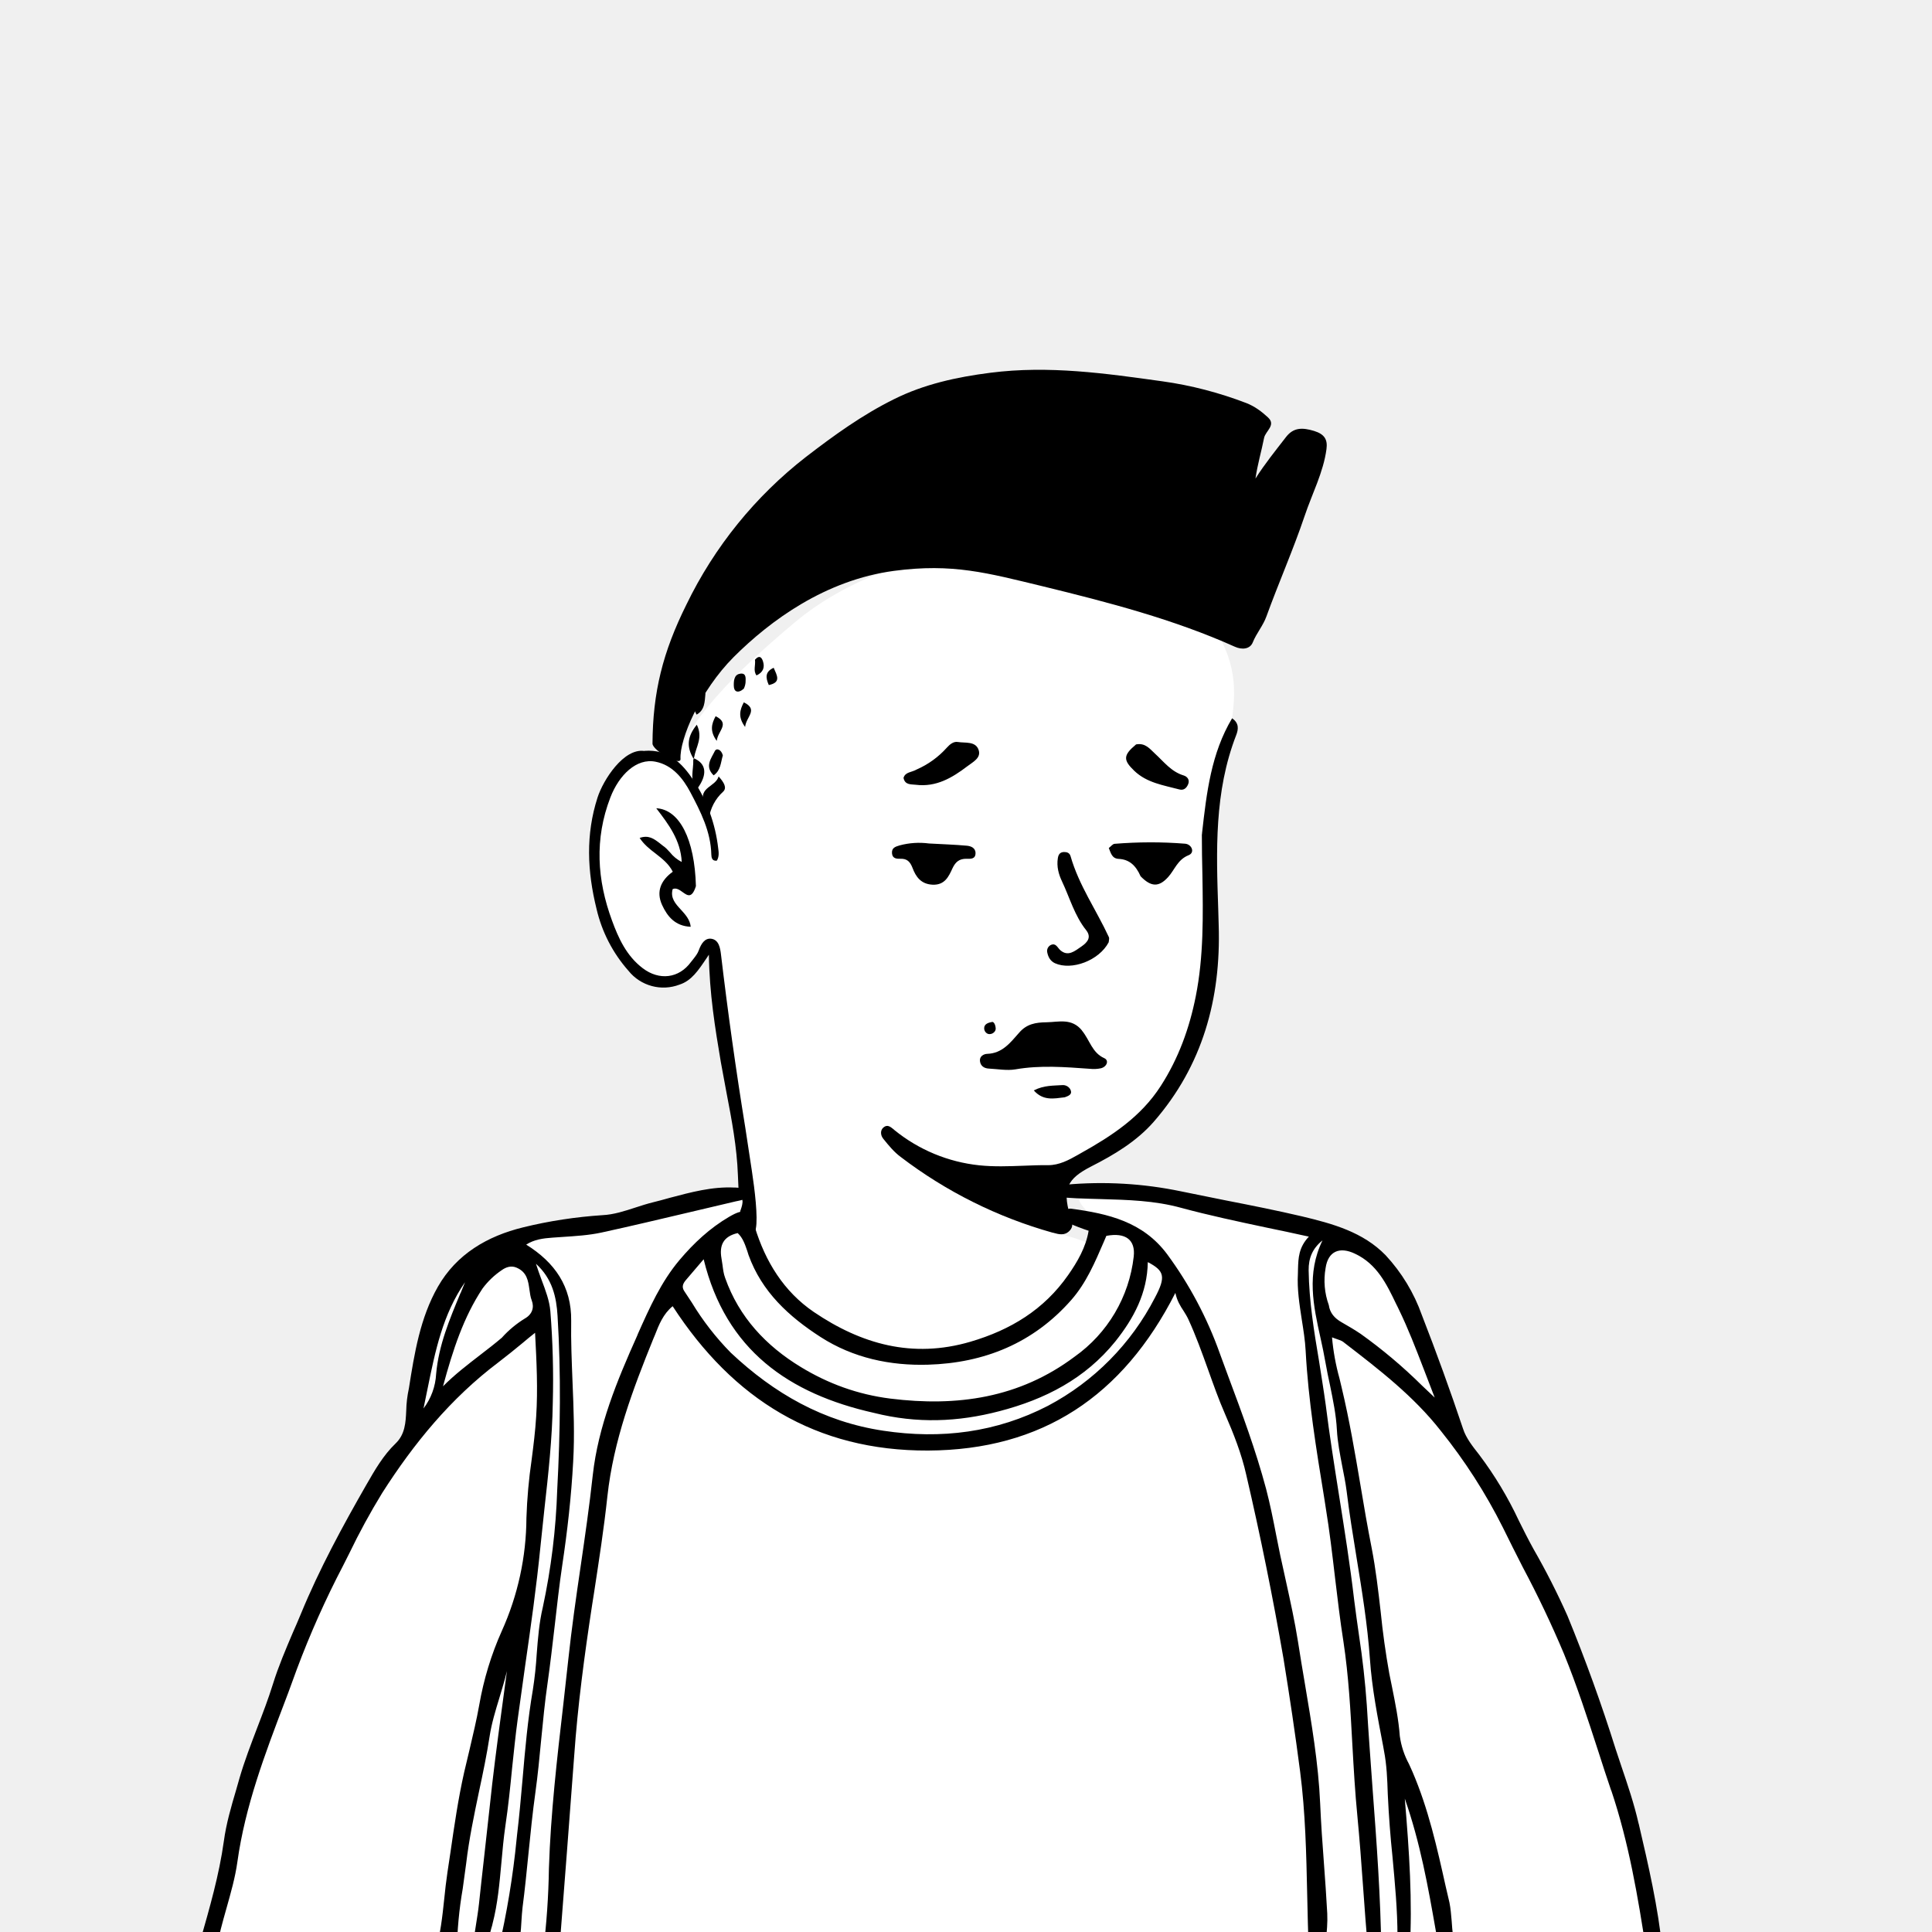
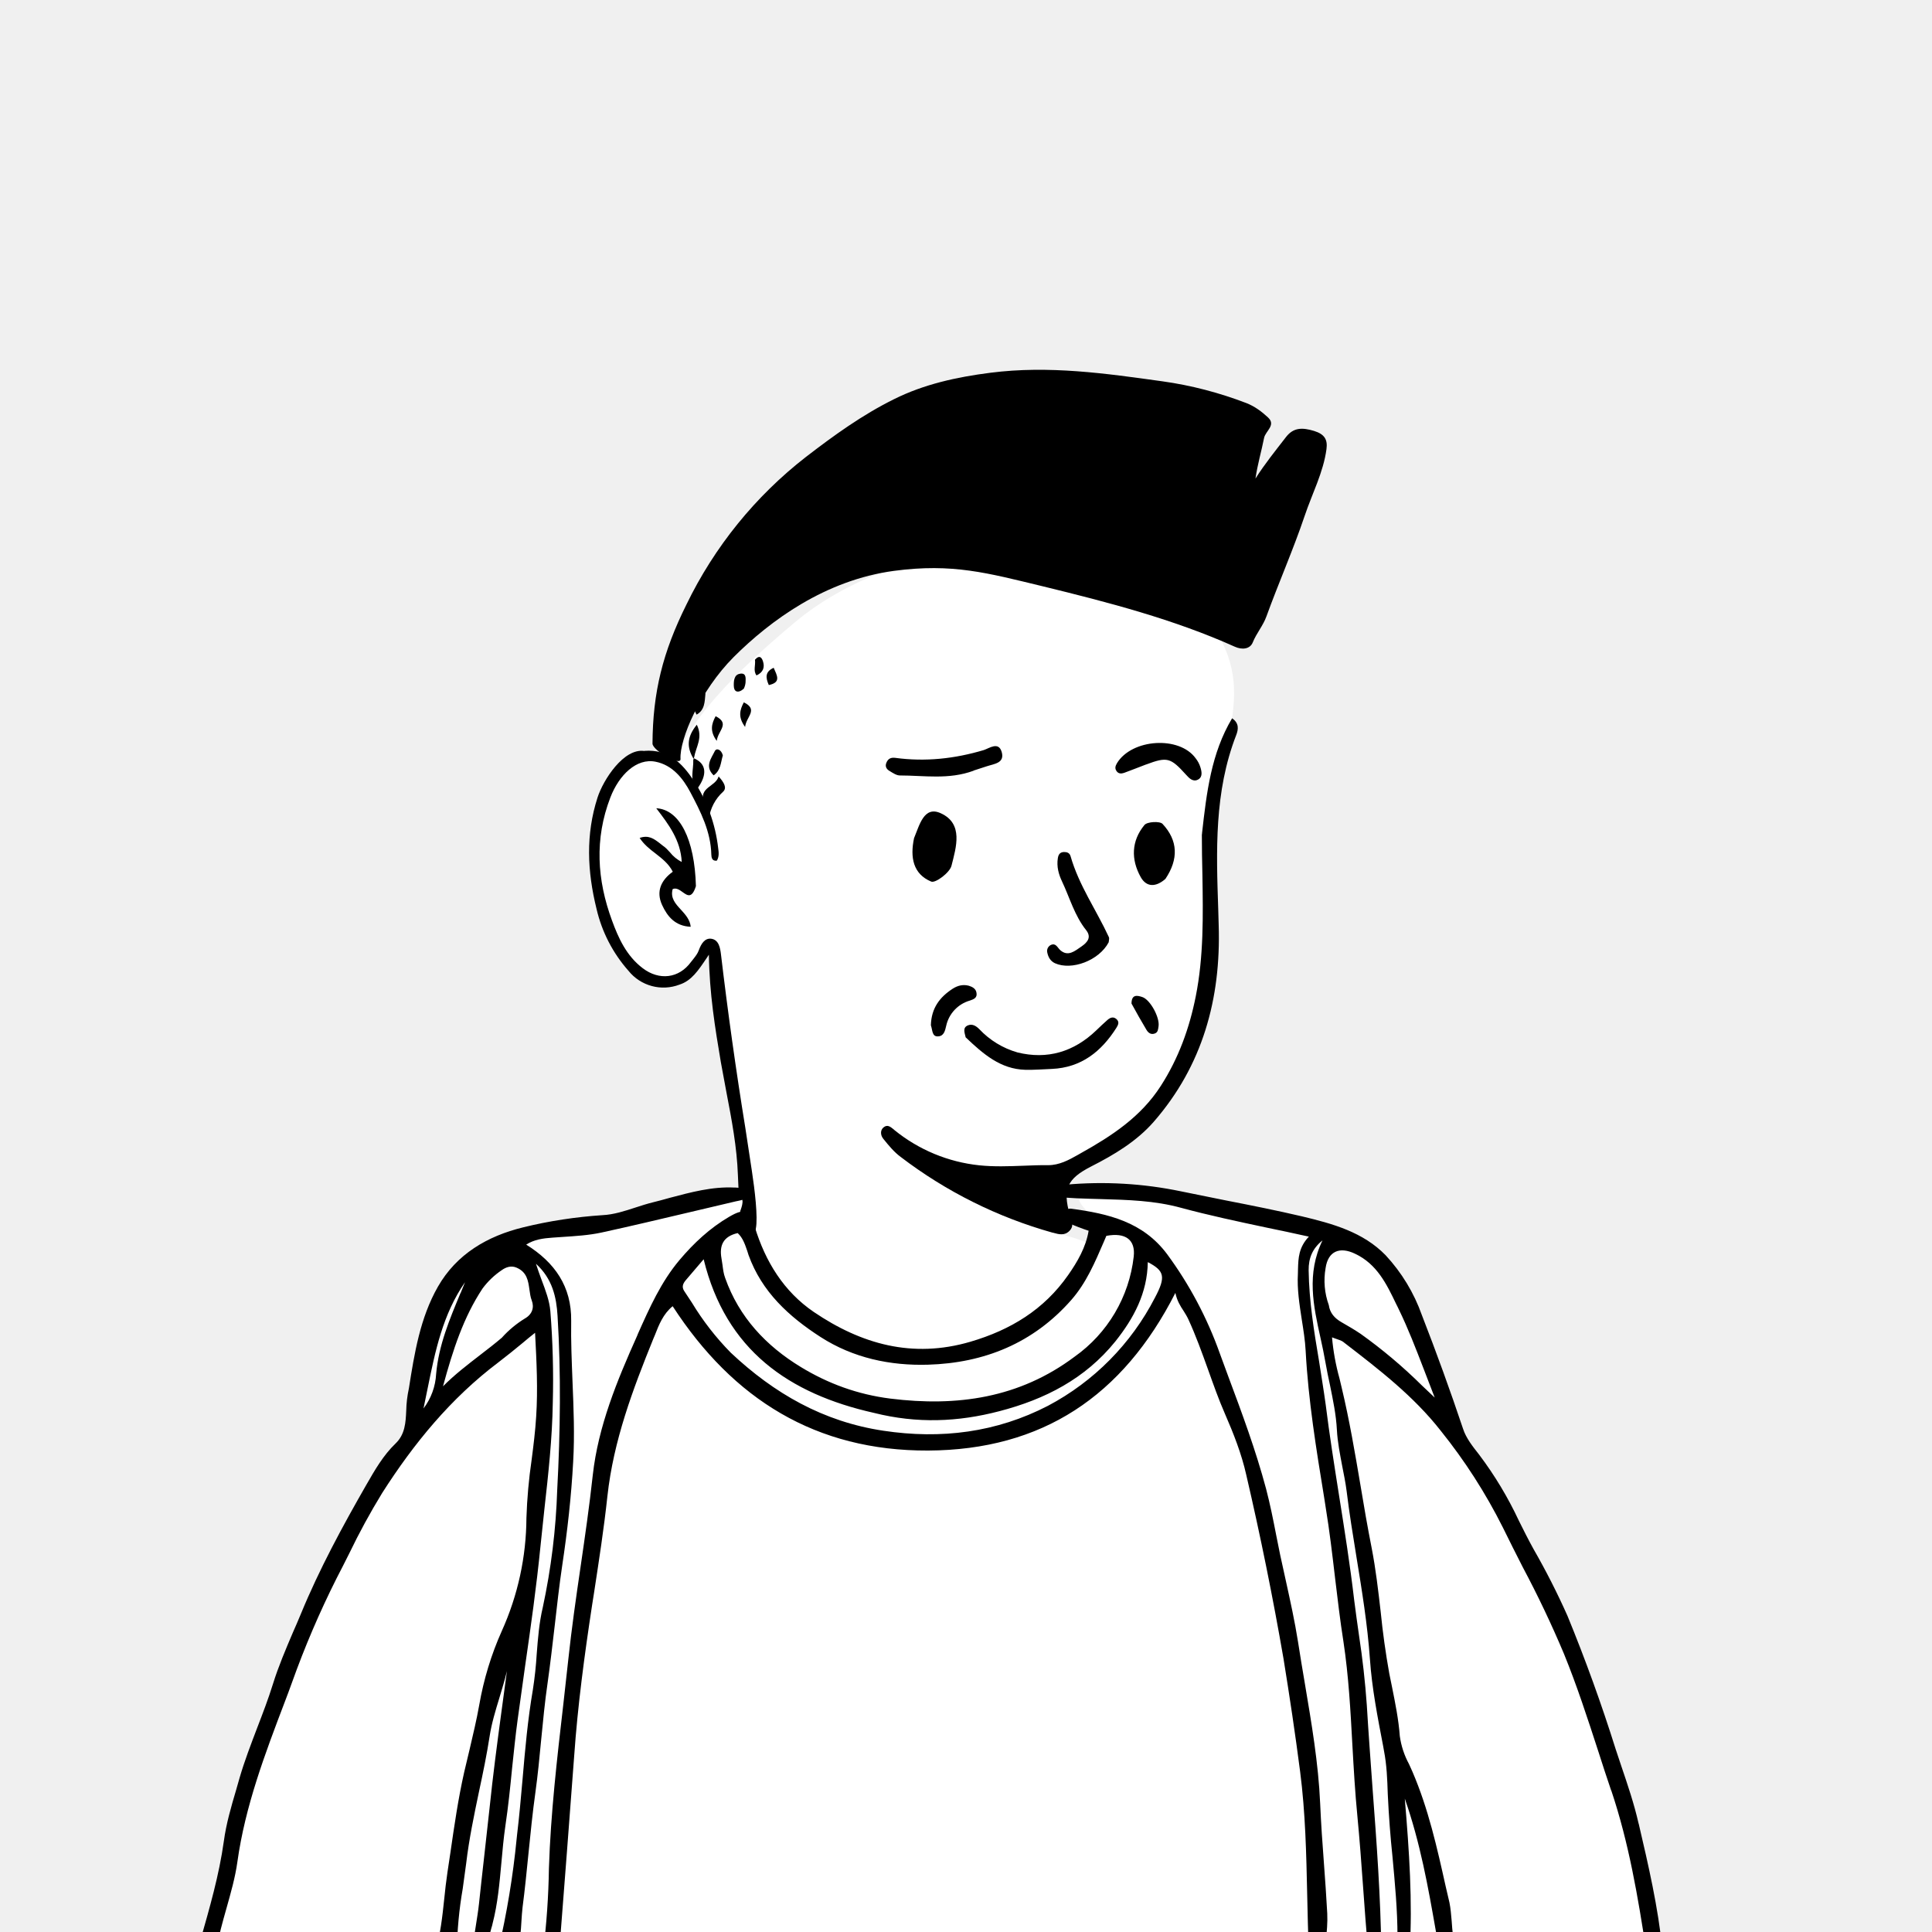
<svg xmlns="http://www.w3.org/2000/svg" viewBox="0 0 1744 1744" fill="none" shape-rendering="auto">
  <mask id="viewboxMask">
    <rect width="1744" height="1744" rx="0" ry="0" x="0" y="0" fill="#fff" />
  </mask>
  <g mask="url(#viewboxMask)">
    <g transform="translate(531 487)">
      <path d="M554 727.7c-99.2 297-363.8 388.6-503.7 19.8-19.3-50.7 31-69.5 66.2-91.9 24.1-15.3 36.8-28.5 35.3-42.2-7-64.4-36.9-243.8-36.9-243.8l-3-5.8s.7-1.6-2.2 1.2c-3 3-9.9 34.2-37 34.2-24.5 0-49.2-10.9-61-86.3C7.2 285.6 9.6 214 40 201c12.5-5.3 24-7.2 35.2-.8 11.3 6.4-13-22 112-126C268.4 6.4 396.7-3.5 448.5 8 500.3 19.5 552 44.8 574.9 98.5c27.8 65-25.9 114.3-14 262.5-2.2 53.6.8 171.2-146.6 210.6-28 7.5-19.3 48.4 22.7 58.4 67 21 117 72.3 117 97.9" fill="#fff" />
      <path fill-rule="evenodd" clip-rule="evenodd" d="m554 266.2.1-1.4c4.1-36.4 8.2-71.7 27.1-103.4 6.5 4.4 5.7 10 3.7 15.2-19.9 51.2-18 104.4-16.2 157.6l.4 14c2.1 66.4-14.5 126.8-58.7 177.5-15.4 17.6-35.8 29.8-56.5 40.3-21.4 11-25.9 20.1-19.2 43.6l.8 2.6c1.4 3.9 2.8 7.9-1 11.8-4.5 4.6-9.5 3.3-14.8 1.8l-.6-.1a406.4 406.4 0 0 1-137-68.3c-6-4.4-10.8-10.3-15.5-16.1l-.3-.4c-2.5-3-3-7.8.5-10.4 3.3-2.5 5.8-.5 8.7 1.8l1 .9a145.5 145.5 0 0 0 76.3 31.7c13.4 1.4 26.6.9 40 .4 7.4-.3 14.8-.6 22.3-.5 10.2 0 18.7-4.7 26.7-9.2l2.8-1.6c27.8-15.5 54.3-32.8 72.2-60.7 16.1-25 25.9-52.2 31.6-80.9 7.2-36.1 6.6-72.7 6-109.8-.3-12-.5-24.2-.5-36.4ZM50.6 190.8c21.9-1.7 34 11.2 44.3 26.3a140.4 140.4 0 0 1 22.4 61.5c.5 3.7 1 7.6-1.2 11.3-4.5.6-4.9-3-5-5.6-.5-20.7-9.7-38.7-18.9-56.1-6.6-12.5-16.2-24.6-31.4-27.6-17.2-3.5-33 12-40.8 32.2-14.5 37.6-12 74.6 1.4 111 5.8 15.9 13.1 32.1 27.8 43.2 14.8 11.3 32.7 9.3 43.6-5.7l2-2.5c2-2.6 4-5.1 5-8 2.1-5.8 5.4-11.2 11.3-10.4 6.8 1 8 8.3 8.7 14a3661 3661 0 0 0 22 156.7l5.9 38.8c2.6 17.1 5.6 41.7 3.6 52.1a28 28 0 0 0-.3 2.2c-.4 2.8-.6 5-4.2 5.5-4.9.8-7-2-7.7-6.4-2.3-17-3-23.6-4-49.6-.9-25.2-5.6-50-10.4-74.9l-5-27c-5.2-30.8-10.3-62-10.8-97l-2 3c-7.6 11.3-13.7 20.5-24.5 24a40.5 40.5 0 0 1-46.1-12.5 127.8 127.8 0 0 1-28.8-55.8c-8.4-34-9.9-67.1.9-100.6 5.2-16.1 23.7-44.7 42.2-42Zm34.6 127.5c4.4 3.2 8.4 6 12-5.4-1.1-42.2-14.7-69.2-35.8-70.3 11.2 14.6 22 28.8 23 48.5a32.3 32.3 0 0 1-10.7-8.8c-2-2.2-4-4.4-6.5-6l-3-2.4c-4.8-3.6-9.7-7.4-17.8-4.5 3.8 5.8 9 10 14.3 14 6 4.7 12 9.3 15.6 16.5-10.6 7.7-15.2 17.7-9.7 29.9 4.8 10.5 11.9 19.2 25.9 19.8-.6-6.3-4.7-10.9-8.8-15.4-5-5.4-9.7-10.6-7.5-18.6 3.2-1.5 6.2.7 9 2.7Z" fill="#000" />
    </g>
    <g transform="translate(178 1057)">
      <path d="m1315.2 701.4-1308.5.9S79.6 422 99 389.8c19.5-32.1 97.6-140.4 96.7-158.8-.9-18.4 1.5-83.8 14.7-109.6 13.2-26 55.2-61.3 71.6-64 16.4-2.5 71.7-5 106.2-13.7 34.5-8.6 66.4-19.3 101.5-19.3 5.7 0 .2 12.5.2 12.5s1.8 122.3 164.8 130c121.5 5.7 161.7-117.6 161.7-117.6s-26.7-23.8-18.6-24.4c95.6-8.2 145.7 13.2 174.7 18.8 26.8 5.2 49.2 5.2 76 24.2 30.7 21.7 46.5 71 80.9 146.5 39.3 86.6 194.1 349.3 185.8 487.6" fill="#fff" />
      <g fill-rule="evenodd" clip-rule="evenodd" fill="#000">
        <path d="M1003.5 704.5c-.8-17-1.1-34-1.5-50.9-.8-37.1-1.6-74.3-6.4-111.5-4.4-34-9.5-68-15-101.9A2951.8 2951.8 0 0 0 947 274.4c-4.2-18.9-11.5-37.4-19.3-55.3-5.7-13-10.4-26.4-15.2-39.8-5.5-15.3-11-30.6-17.8-45.4-1.2-2.6-2.7-5-4.2-7.4-3-4.5-6-9.3-7.5-16.4-47.5 93.4-120.4 141.8-223.2 142.3-101.2.4-176-46.2-230.6-130.3-8.6 7-12.5 17-16 26l-1.4 3.3c-18.6 45.9-36 92-41.5 142.2-3.1 29-7.6 58-12 86.8l-1.8 11.4c-6.9 45.2-13 90.7-16.2 136.4-4.3 58-8.8 116-13.4 175.2-4.7 1.1-9.1 1.1-14.6 1.1a688 688 0 0 0 5.2-74.8c1.6-49.7 7.3-99 13-148.2L335 441c3-28 7-56 11.1-83.8 4-27.5 8-55 11-82.7 4.9-44 21.9-85.2 40-125.6l.8-2c10.4-23.3 20.8-46.7 37.5-66.5 12.9-15.3 27.5-28.9 44.8-39 13.9-8.1 18.4-6.4 23.1 9 9.6 31.5 26.3 58.5 53.3 76.9 42.8 29 89 42.2 141.3 26.9 36.5-10.7 66.6-29.1 88.3-60.2 8.4-12 16-25 18.5-40a205.3 205.3 0 0 1-18.2-7v-.1c-3-1.4-6.7-3-5.1-7.5 1.2-3.4 4-5.9 7.8-5.3 33.1 4.5 64.5 11.7 86.4 41.1a347 347 0 0 1 47.4 89.2l7.5 20.4c12.6 33.7 25.1 67.4 34.4 102.2 3.6 13.8 6.4 27.7 9.1 41.7l3.6 17.9 5.2 23.7c4 18.2 8 36.3 10.9 54.7 2 12.6 4 25.2 6.2 37.8 6 35.8 12.2 71.7 13.8 108.2.8 18 2 36 3.4 54 1.1 15 2.2 30.1 3 45.3.4 8.2-.4 16.5-1.3 25l-.8 8.6c-4.8.6-9.7.9-14.6.7ZM818.4 64c-8 18.5-15.8 37-29.3 52.4-34.3 39.1-78.7 57-129.4 58.5-34 1-67.5-6-97-25-28.5-18.4-53-40.7-65-74l-1.2-3.8c-2-5.8-4-11.8-8.6-16-13.2 3-16.7 11.3-14.6 23l.9 5.8c.5 4 1 8 2.4 11.7 12.5 35.4 37 61.4 68.3 80.4 24.6 15 51.4 24.8 80.8 28.5C686 213 742.2 205 792 167.7a128.3 128.3 0 0 0 53.4-90.4c1.7-15-7.2-22-24.7-18.7l-2.3 5.4ZM457.2 79.8c20 82 77 121.4 153.7 138.6 39 9.8 76 8.2 113.1-1.5 41.3-10.7 77.6-29.3 104.8-63 16.6-20.8 28.9-43.7 29.3-71.6 15 7.8 16.5 13.2 6.5 32A229 229 0 0 1 768 212c-46.4 24-96.4 30.4-148.6 22.5-54.2-8.1-98.7-33.7-137.7-70.4a245.5 245.5 0 0 1-35.2-45.3l-6.8-10.3c-2.7-4-1-7.2 1.7-10.3a4082.7 4082.7 0 0 1 15.8-18.5Z" />
        <path d="M215 704.5c4.6-15.4 6.3-31.3 8-47.3.8-8 1.7-16 2.9-24l2.7-18c3.5-24.2 7-48.4 12.4-72.4l4.9-20.6c3.1-13.3 6.3-26.6 8.7-40.1 4-23 10.8-45.5 20.4-66.9a251 251 0 0 0 22.2-102 470 470 0 0 1 4.7-52.5c1.7-13 3.3-26 4.1-39 1.6-24.7.4-49-1-75.6-3.8 3-7.5 6-11 9a714 714 0 0 1-22 17.6c-43 32.4-76.4 73.2-105 118a613.1 613.1 0 0 0-29.8 54.7c-3.8 7.5-7.5 15-11.4 22.4A833.1 833.1 0 0 0 85.5 462c-2 5.8-4.3 11.5-6.4 17.2-17.9 47-35.8 94.2-42.8 144.4-2 14.4-6 28.2-9.9 42.1-3.5 12.4-7 24.8-9.3 37.9-5.5 1-10.8 1-17.1 1l2.8-9.8c8.4-29.5 17-59.1 21.3-90 2.1-15.6 6.6-31 11.1-46.2l3-10.5c4.5-15.5 10.3-30.5 16-45.5 5-13 10-26 14.2-39.5 4.9-15.8 11.5-31.2 18-46.5 2.5-5.7 5-11.3 7.3-17 16.6-40.3 37.4-78.6 59-116.3l.3-.5c7.4-12.9 15-26.1 26-36.7 8.7-8.3 9.2-19 9.7-29.7a105 105 0 0 1 2.4-20.1c5-31.7 10.1-63.6 26.2-91.8 16.8-29.4 44.6-45.7 77-53.6 23.6-5.8 47.6-9.4 71.8-11 10-.5 19.8-3.7 29.6-6.9 5.2-1.7 10.5-3.4 15.8-4.7 5-1.2 10-2.6 15-4C445.8 19.2 464.9 14 485 15h1c4 .2 8.3.3 9 5.5.6 5.1-3 5.8-6.6 6.5l-2 .4-42 9.9C418 43.5 391.7 49.8 365 55.6c-11.5 2.5-23.5 3.2-35.4 4l-8.8.6c-8.6.6-16.7 1.7-23.8 6.3 25.8 16.1 41 37.8 40.6 68.8-.3 18.3.5 36.5 1.2 54.8 1 24.1 2 48.2.6 72.3-1.7 31.5-5.2 62.6-9.9 93.8-2.7 18.1-4.7 36.4-6.8 54.6-2 17.2-4 34.4-6.4 51.5-2.5 17-4.1 34.2-5.8 51.3-1.5 15.8-3 31.6-5.2 47.4-2.6 18.5-4.4 37-6.3 55.6-1.6 16-3.2 32.2-5.3 48.2-.5 4-.7 8.2-1 12.3-.5 8.7-1 17.5-4 26.5-5.7 1-11.4 1-17 0a770 770 0 0 0 16.7-101l.4-3.8c2-16.5 3.4-33 4.9-49.6 2.3-27 4.7-54 9.3-80.8a345 345 0 0 0 3.5-32.5c1.1-14.1 2.2-28.2 5.5-42.1a595 595 0 0 0 13-106c2.8-52.3 3.5-104.8.3-157-1-16.7-4.6-33.5-19.5-47 1.6 5 3.3 9.7 5 14.3 3.7 9.8 7.2 19 8 28.5a779 779 0 0 1 2.2 82.7c-.5 32.2-4 64.2-7.6 96.2l-3.5 33.1C306.3 375 301.2 411 296 447l-6.7 48.1c-2 14.5-3.4 29.1-5 43.7-1.7 17.5-3.5 35-6.1 52.4-1.6 11-2.6 22.2-3.6 33.3-1.7 18.5-3.3 37-8 55.1-.2 1.2-.6 2.5-1 3.7-1.9 6.8-4 14-.5 21.3a100 100 0 0 1-16.7-1c.8-7.8 2-15.3 3.2-22.7 1-6.5 2.1-13 2.8-19.6 1.4-13.7 3-27.3 4.5-40.9l5-45.1c3-29 6.8-57.9 10.7-86.8l5-37c-2 8.2-4.4 16.2-6.8 24.1-3.5 11.5-7 22.9-8.8 34.6-2.6 16.8-6 33.3-9.6 50-4.5 21.5-9 43-11.6 65l-3.1 22.7a361 361 0 0 0-5.3 56.7H215Zm60.3-554.3a93.8 93.8 0 0 1 20.5-17c6.7-3.8 8.6-10 6.2-16.3-1.2-3-1.6-6.5-2.1-9.9-1.1-7.8-2.2-15.7-11.6-19.7-5-2.2-9.8-.3-13.3 2.2a70.8 70.8 0 0 0-17.4 16.6c-17.2 26-26.7 55.2-35.7 88.3 11-11 22.2-19.5 33.3-28.1 6.8-5.2 13.5-10.4 20.1-16Zm-37.6-40c-9.8 23.6-19.7 47-22 73a56.4 56.4 0 0 1-11.4 31.2l3.7-18c6.8-33.4 13.6-66.9 33.8-96l-4 9.8ZM1276.5 559.3c15.8 47 24.1 96 31.6 145.2 5.5 0 10 0 14.6-1-4-39.4-12.7-76.7-21.4-114l-.2-.6c-4-17.6-9.8-34.7-15.6-51.8l-5-15a1501 1501 0 0 0-43.6-120.6 660.7 660.7 0 0 0-30.5-60c-4.7-8.5-9-17-13.3-25.7a333 333 0 0 0-35.9-59.7c-5.8-7.4-11.8-14.9-14.5-23.3a2262.2 2262.2 0 0 0-37.2-102.7 155.7 155.7 0 0 0-32.7-54c-20.4-21-48-28.5-75.1-35-23-5.4-46.1-10-69.2-14.5L888 18.4a354 354 0 0 0-103.9-6c-5.5.5-10 1.8-12 10.6 14.6 1.7 29.2 2 43.7 2.4 24.2.7 48.4 1.3 72.4 7.9 25.2 6.8 51 12.3 77.4 17.9 12.5 2.6 25 5.2 37.9 8.1-9.2 9.7-9.5 19.4-9.8 29l-.1 4.5c-.8 14 1.4 27.7 3.5 41.4 1.5 9.4 3 18.8 3.5 28.2 2.4 44.8 9.6 89 16.8 133l1.3 8.4c3.5 21.3 6 42.7 8.5 64 2.3 19 4.5 38.1 7.5 57 4.7 31 6.4 62.4 8.1 93.7 1.2 21.3 2.4 42.6 4.5 63.9 2 21 3.6 42.1 5.1 63.3 1.4 19.6 2.8 39.2 4.7 58.8h11.8c-.6-49.1-4.2-98-7.9-147-1.8-25.2-3.7-50.3-5.2-75.4a769.2 769.2 0 0 0-7-62.6c-1.6-10.8-3-21.5-4.4-32.2-3.7-31.7-8.7-63.2-13.7-94.7-4.3-27.2-8.6-54.3-12-81.6-1.8-13.2-4-26.2-6-39.3-4.6-27.2-9-54.3-9.4-82-.1-11 3.4-19.7 12.5-27-14.6 30.1-8.2 59.2-1.8 88 1.7 7.7 3.3 15.2 4.6 22.8 1.2 6.7 2.5 13.3 4 20 2.7 13.3 5.5 26.7 6.2 40.2.6 11.2 2.8 22 4.8 32.7 1.5 7.5 3 15 4 22.7 2.4 19.7 5.6 39.3 8.8 59 5 30.6 10 61.2 12.2 92.3 1.8 26.5 7 52.9 12 79l.7 4c2.5 12.8 3 25.8 3.4 38.4l.1 2.1a972 972 0 0 0 4.2 55.3c2.2 24 4.5 47.9 4.5 72l-.3 4.4c-.1 2.4-.3 5-.1 8a47 47 0 0 0 11.4 1c2.7-45.3-.4-90.4-4.4-138 14 40 21 79.4 28 119.4l3 17.4c5.4 1 11 1.2 16.5.3-4-8.8-4.6-17.9-5.2-26.8-.5-5.6-.9-11.1-2-16.5l-3.4-14.6c-7.8-35-15.6-70-30-103.5l-3.1-6.9a74 74 0 0 1-8.3-25.2c-1.1-15-4.1-29.7-7-44.2l-2.5-12.3a723.9 723.9 0 0 1-7.8-56c-2.2-19.1-4.4-38.3-8.1-57.3-3.7-18.8-7-37.7-10.1-56.6-5-29.5-10-59-17-88.3l-2-8.4a204.3 204.3 0 0 1-6.7-36.9c1.6.7 3.1 1.1 4.4 1.6 2.4.8 4.2 1.4 5.7 2.5l1 .8c31.2 24 62.6 48.2 87.1 79.5a488.4 488.4 0 0 1 56 87.2c5.8 12 12 24 18 35.9a951.4 951.4 0 0 1 37.1 78c11.8 28.9 21.4 58.5 31 88 3.8 12 7.7 23.8 11.7 35.6Zm-243.6-422.8c-6.1-3.5-10.4-8.2-11.4-15.4a65 65 0 0 1-2.9-33.4c2.2-15.3 12.7-19.6 26.5-13 19.9 9.3 28.6 27.5 37.1 45.2 1 1.8 1.8 3.7 2.7 5.5 8.2 16.9 15 34.5 22.2 53.2l10 26-11.4-10.8a453.4 453.4 0 0 0-55.4-46.7c-5.6-3.8-11.5-7.2-17.4-10.6Z" />
      </g>
      <g transform="translate(396 278)" style="mix-blend-mode:difference" />
    </g>
    <g transform="translate(266 207)">
      <g fill="#000">
        <path d="M323 464.2c.3-46.6 9.3-82.5 30.6-125.4a377 377 0 0 1 108-133.4c25.1-19.3 50.6-37.8 79.5-52.1 27.1-13.5 56.4-19.9 86.8-23.8 53-6.8 104.3.6 155.3 7.7 26 3.6 51.5 10.3 76 19.7 7.6 3 13.8 7.7 19.4 12.9 7.5 6.9-2.2 12.3-3.5 18.4-2.4 12.2-6 24.2-7.8 36.8 8.2-13 18-25.1 27.5-37.4 6.9-9 15-8.7 25.4-5.6 9.7 3 12.3 8 11.2 16.4-2.8 21-13 40.3-19.7 60.3-10.3 30.5-23.5 60.4-34.5 90.7-3 8.4-9 15.2-12.3 23.4-2.5 6.3-9.8 6.9-16.2 4-55-24.7-114.2-40.1-173.6-54.6-49.8-12-81.2-20.9-134-13.9-62 8.3-111.6 44.7-144.8 77.8-30.4 30.5-49 74.3-48 92 .5 7.1-25.3-7.6-25.3-13.9ZM369 517.5c-3.9-14.3 10.8-14.1 13.7-23.6 4.8 5.3 7.8 10.3 4 13.8a40.2 40.2 0 0 0-12.8 24.3c-5.9-4.4-4-9.4-5-14.5Z" />
        <path d="M360.4 477.5c11.2 4.8 12.5 14.6 3 27.5-7.4-7.6-3.2-16.7-3.6-26 .3-1.3.6-1.5.6-1.5ZM386.5 474.9c-2 6.6-1.8 13.5-8.3 18-8.4-8.1-2-15.5 1-21.8 1.6-3.3 6-1.4 7.3 3.8ZM370.8 419.1c-.7 7.3-.5 14.8-8 19-6.6-12.3-5.2-17.7 6-20.3 1 0 1.6.9 2 1.3ZM360 477.8c-6.2-10.2-6-19.6 3-30.6 5.8 11.8-.8 19.9-2.4 29.4-.2 1-.5 1-.6 1.2ZM405.4 414.7c-5.3 4.6-9 2.7-9-2.6-.1-4 0-10.3 5.9-11 5.6-.7 4.8 4.4 4.7 8-.2 2-.7 3.8-1.6 5.6ZM380 439.5c13.4 6.8 2 13 1 22.3-6.5-8.9-4.7-15.4-1-22.3ZM405.5 427c13.4 6.7 2 12.9 1.1 22.2-6.6-8.9-4.8-15.4-1.1-22.3ZM415.5 388.5c4.3-4.8 6.3-1.6 7.3 1.7 1.7 5.5-.1 9.8-5.9 12.5-3.2-4.3-.7-9-1.4-14.2ZM428 411.4c-2.9-6.6-3.6-12 4.4-15.6 3 7 7 13.2-4.4 15.6Z" />
      </g>
    </g>
    <g transform="translate(791 871)">
-       <path d="M185.6 59.2c7.2 8.7 9.1 20 20.2 25 4.5 2 2.4 7.7-2.9 9.1a31 31 0 0 1-10.1.5c-22.4-1.6-44.7-3.4-67.2.5-7.7 1.3-16-.3-24-.7-4.3-.2-7.5-2.4-8-6.8s3.5-6.4 6.5-6.5c13.7-.4 21-10.2 28.8-19 6.8-8 15-9.4 24.8-9.5 11.1-.2 22.7-4 32 7.4ZM170.2 119.5c-10 1.2-19.5 3.4-28-6.2 9.4-4.8 17.9-4.2 26-4.8 3-.2 6.9 1.9 7.6 5.7.5 2.9-2.3 4.1-5.6 5.3ZM107.8 57.2c.3 4-5 6.8-8.2 4.4a5.4 5.4 0 0 1-2.2-4.4c0-3.9 3.8-5.1 7.2-5.7 1.3-.2 2.9 1.9 3.2 5.7Z" fill="#000" />
+       <path d="M80.7 65.4c-1.1-4.6-2.8-8.8 2-10.8C86.7 53 90 55 93 58a76 76 0 0 0 34.4 21c27 6.7 51-.5 71.2-19.9 3.4-3.2 6.7-6.5 10.2-9.5 2.4-2 5.1-3.2 8-.7 3 2.7 1.5 5.4-.1 8-13.6 21.4-31.7 35.8-58.1 37-8 .3-16.1 1-24.1.8-22.4-.6-38-14.3-53.8-29.3ZM49.3 54.5c.4-15.5 8-25.4 19.7-33 4.7-3 9.4-4 14.5-2.7 3.3 1 6.5 2.7 7 6.6.7 4.3-2.4 5.6-6 6.8a30.5 30.5 0 0 0-21.4 22.9c-1 4.3-2 9-7 9.4-5.9.6-5.2-5.4-6.8-10ZM230.4 35c0-8.8 5.4-7.4 9.7-6 7.2 2.3 16 18.6 14.7 26.5-.4 2.5-.4 5.3-3.3 6.4-3.4 1.3-5.8-.4-7.5-3.1a710 710 0 0 1-13.6-23.9Z" fill="#000" />
    </g>
    <g transform="translate(653 805)" />
    <g transform="translate(901 668)">
      <path d="M99.8 182.6c-8.7 16.5-33.4 25.7-48.5 18.9-4.3-2-6.2-5.8-7-10-.5-2.7.9-5.3 3.3-6.5 4.6-2 5.8 2.3 8.6 4.8 7 6 13 .7 19-3.4 5.8-4 9.1-8.5 4.3-14.7-10.5-13.1-14.8-29.2-21.8-44-3.1-6.5-5-13.5-3.8-21 .5-3.3 1.9-5.5 5.6-5.6 2.8 0 5 .8 5.9 3.8 7.5 26.3 23.3 48.6 34.6 73.1.5 1 0 2.5-.2 4.6Z" fill="#000" />
    </g>
    <g transform="translate(610 680)">
-       <path d="M419.6 111c-4.2-9.5-9.9-15.2-19.8-15.7-6-.3-7-5.1-8.9-9.8 2-1.5 3.5-3.7 5.3-3.8 21.1-1.7 42.4-1.8 63.5-.1 6 .4 9.3 8 3.2 10.4-10 4-12.5 13.2-18.5 19.8-8.2 9-15.2 9.1-24.8-.8ZM228.6 81.4c12.2.7 23.1 1 34 2 3.6.3 8 1.8 8 6.7 0 5.6-4.6 5.2-8.3 5.1-6.3 0-9.7 2.7-12.5 8.6-3.4 7.4-6.9 15.3-18 14.8-10.5-.5-15.1-7.2-18.1-15.2-2.2-5.7-5-8.4-11-8.2-3.4.1-7.1-.2-7.5-4.9-.4-5 3-6 7-7.2a67.9 67.9 0 0 1 26.4-1.7Z" fill="#000" />
+       <path d="M215.1 76.6c5-12 9-29.4 24.1-22.5 20.7 9.4 13.9 30.7 9.7 47.4-1.6 6.3-14.5 15.9-18.3 14.3-16.3-6.8-19.2-21.7-15.5-39.2ZM442 113.4c-8.6 7.5-17 7.6-22.2-1.5-9-16-8.6-32.8 3.3-47.2 2.5-3 13.8-3.6 16.3-1 14 15 14.6 31.8 2.6 49.7Z" fill="#000" />
    </g>
    <g transform="translate(610 680)" />
    <g transform="translate(774 657)">
-       <path d="M53.5 37.6a79.2 79.2 0 0 0 27.3-19.8c2.7-3 6.1-5.7 9.9-5 6.7 1.1 16.2-1 18.8 7.5 2.1 7-5.2 10.5-10.3 14.4-13.8 10.5-28.2 19-46.6 16.7-4.6-.5-9.7.2-11-6.2 1.6-5.5 7.3-4.9 11.9-7.6ZM251.4 15c8.5-1.7 12.6 4.1 17.1 8.2 8.1 7.4 14.7 16.4 26 19.8 3.3 1 5.7 4 4 8-1.5 3.5-4 5.7-8 4.6-14.3-3.8-29.2-5.9-40.6-16.8-10-9.6-10.2-14 1.5-23.7Z" fill="#000" />
+       <path d="M104.9 38.7C82.4 47 60.2 43 38.3 43c-3 0-6.3-2.2-9.2-4-2.7-1.5-4.4-4-3-7.4 1.5-3.7 4-5 8-4.5 27.2 3.7 53.7.8 79.9-7 5-1.6 13.3-8 16.2 1.6 3 10.2-6.8 10.8-13.4 13l-12 3.9ZM260.5 33.1c-7.2 2.7-13.5 5.3-19.9 7.6-2.4.8-5.1.9-6.8-1.8-1.6-2.4-1-4.4.5-7 13.4-22 56.2-24.9 71-4.4 1.9 2.4 3.3 5 4.2 7.8 1.3 4.1 2.4 9.2-2.2 11.5-4.3 2.2-7.7-1.1-10.7-4.5-14-15.5-17-16.3-36-9.2Z" fill="#000" />
    </g>
    <g transform="translate(0 559)" />
  </g>
</svg>
